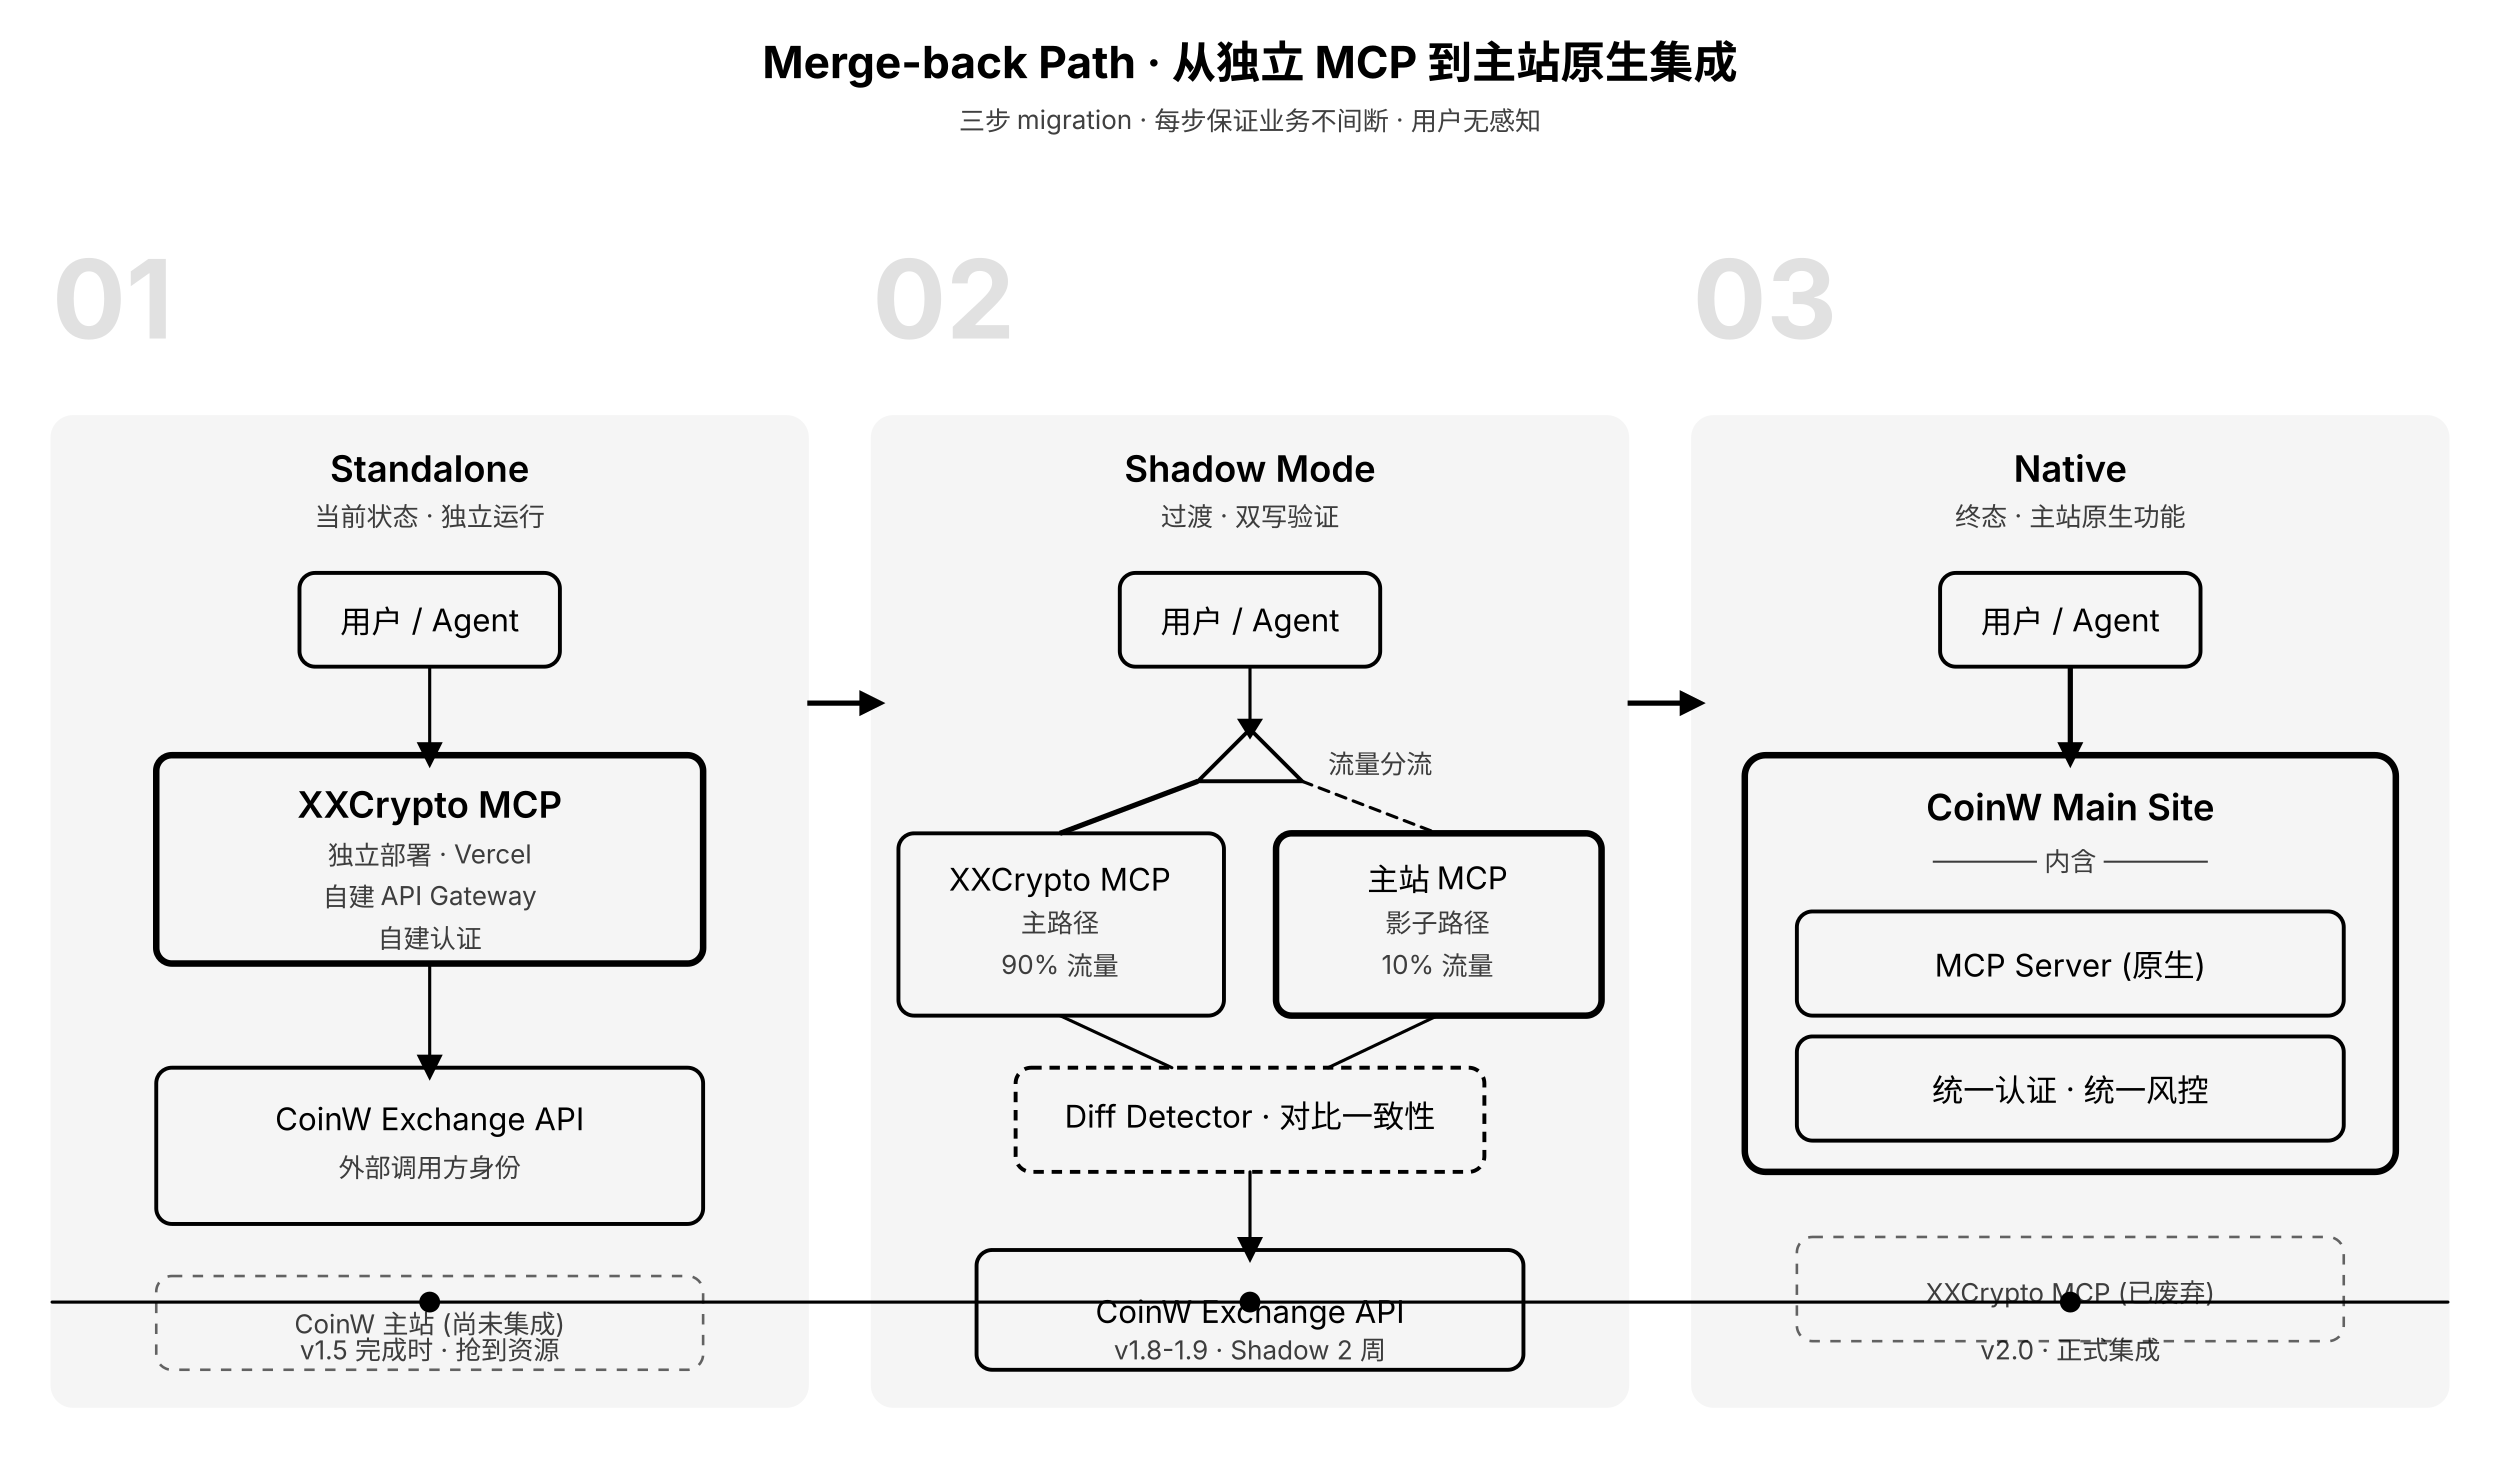
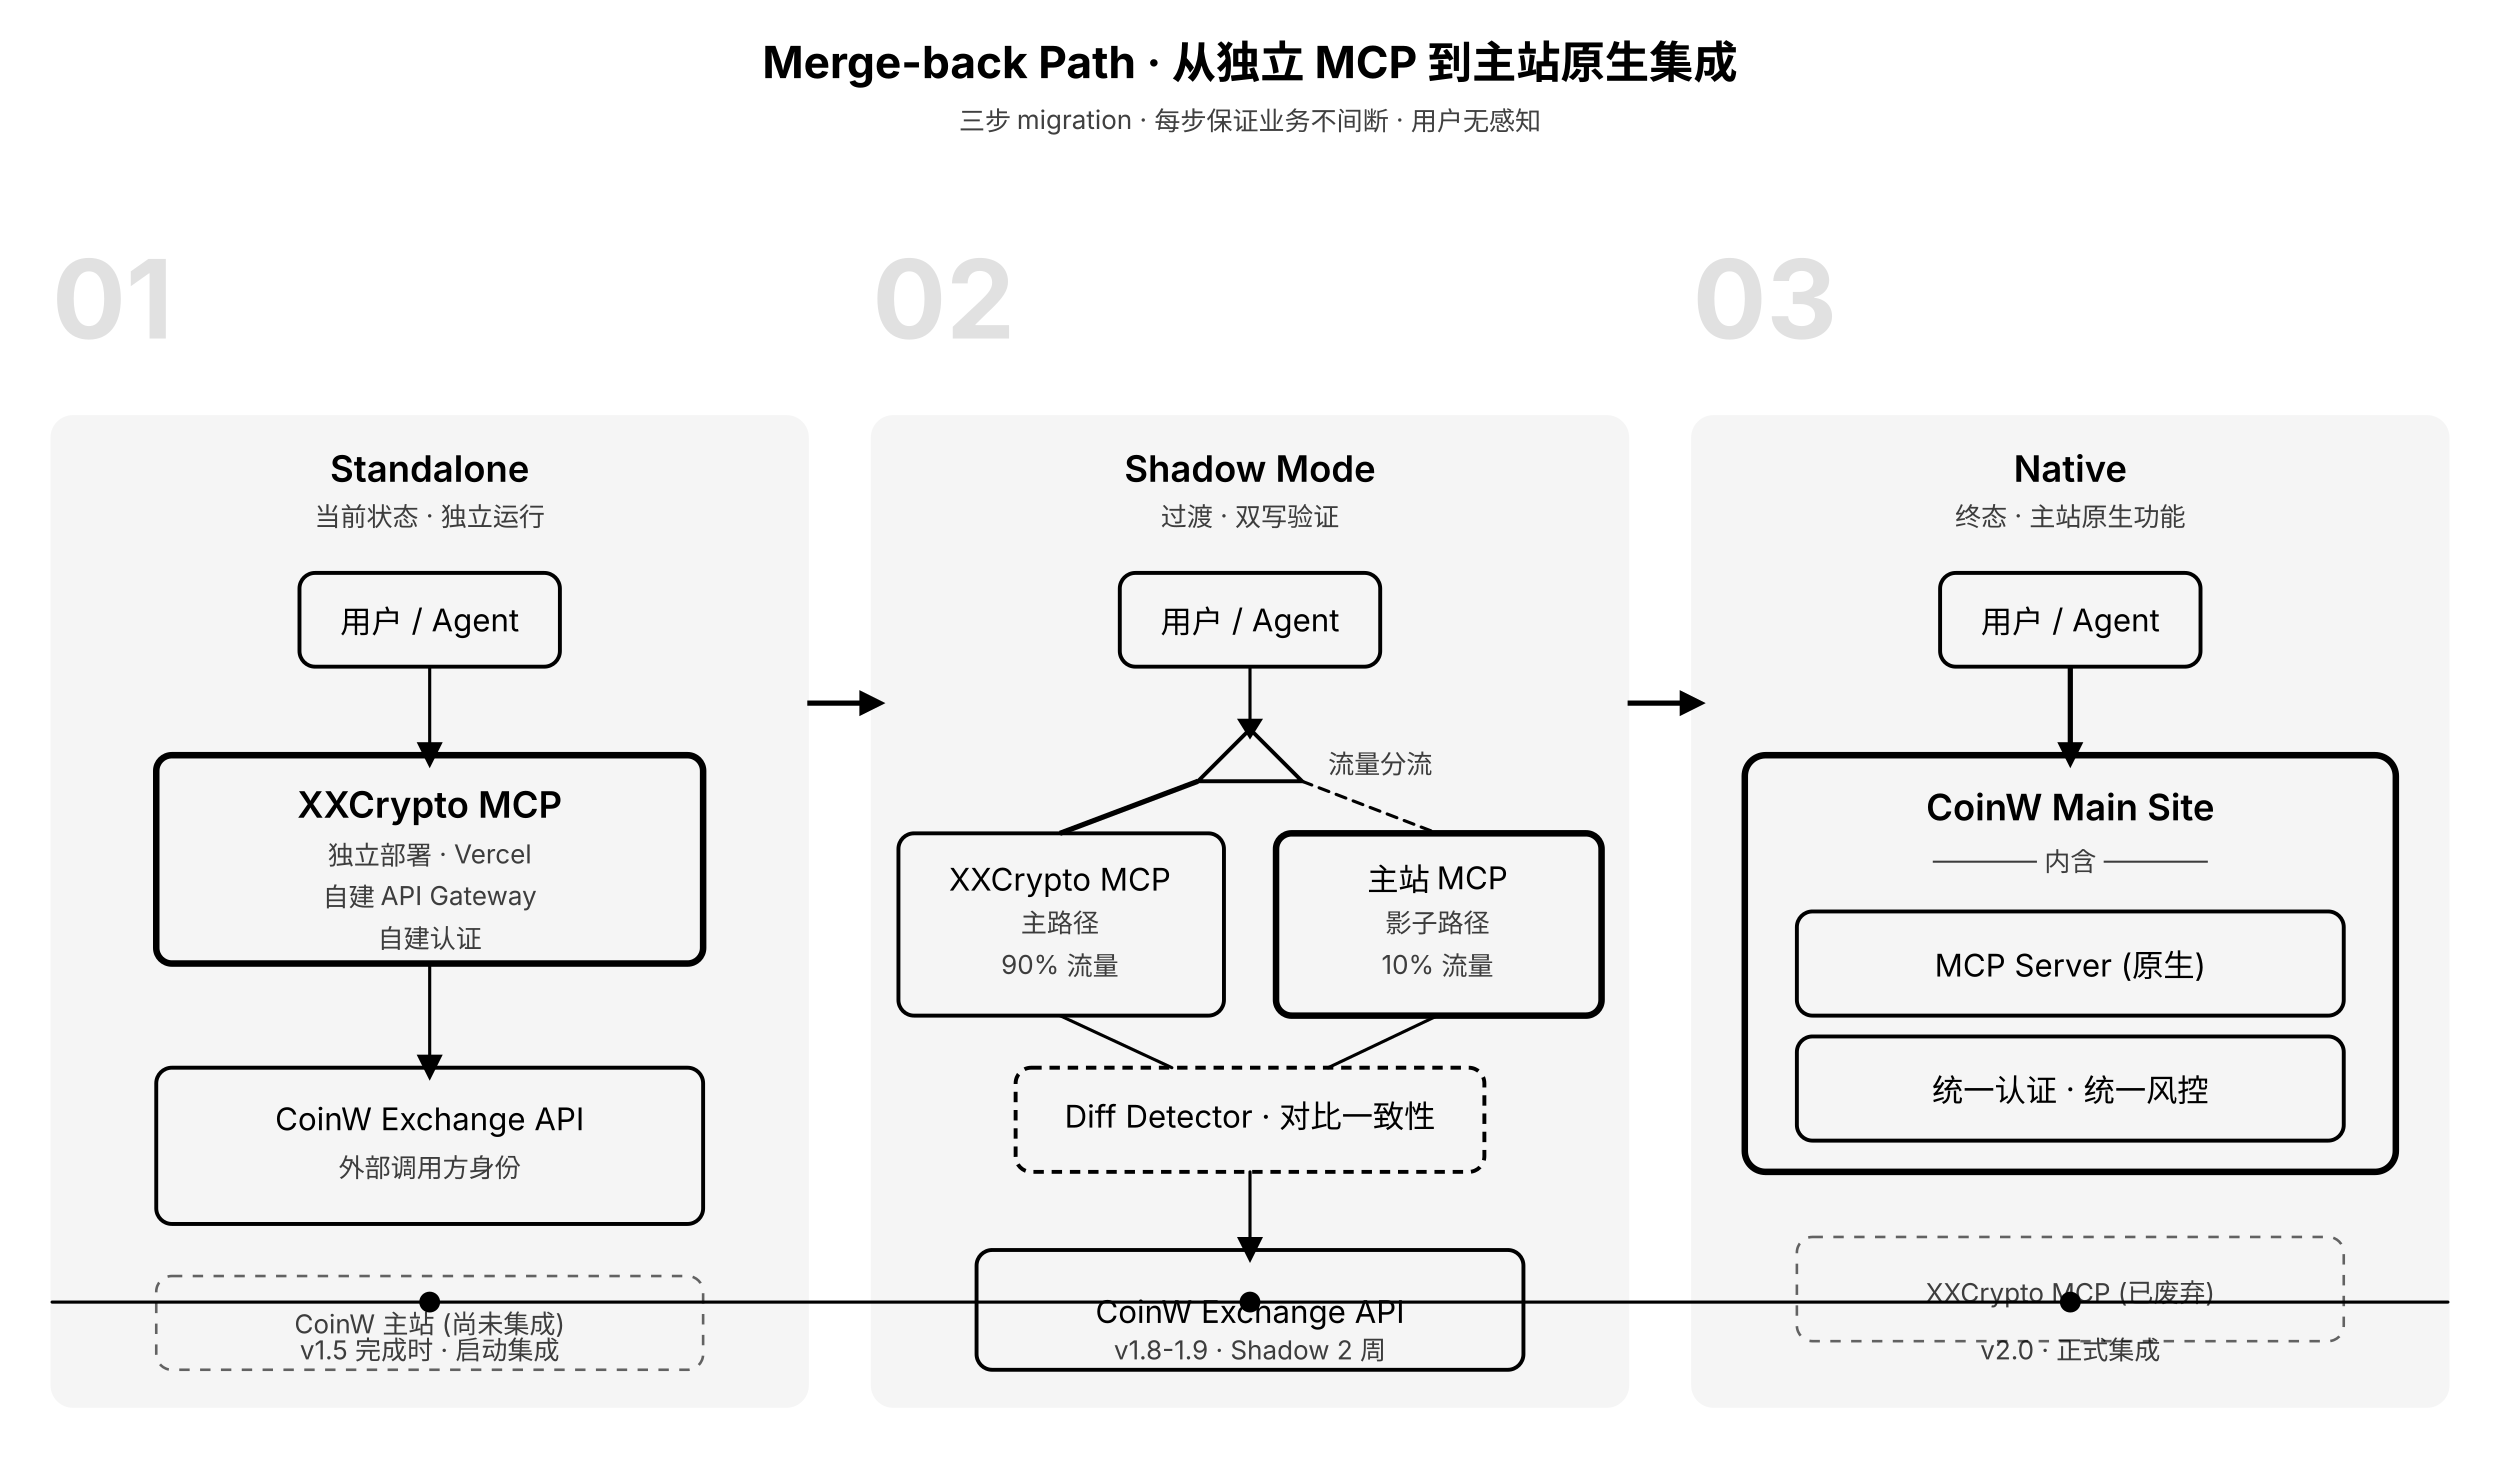
<svg xmlns="http://www.w3.org/2000/svg" viewBox="0 0 960 560" font-family="system-ui, -apple-system, sans-serif">
  <style>
    .box { fill: none; stroke: currentColor; stroke-width: 1.5; }
    .box-accent { fill: none; stroke: currentColor; stroke-width: 2.5; }
    .box-ghost { fill: none; stroke: currentColor; stroke-width: 1; stroke-dasharray: 4 4; opacity: 0.6; }
    .container { fill: currentColor; opacity: 0.04; stroke: currentColor; stroke-width: 1.2; }
    .line { fill: none; stroke: currentColor; stroke-width: 1.2; stroke-linecap: round; }
    .line-hot { fill: none; stroke: currentColor; stroke-width: 2; }
    .dash { stroke-dasharray: 4 3; }
    .arrow { fill: currentColor; }
    .label-xl { fill: currentColor; font-size: 17px; font-weight: 700; }
    .label-lg { fill: currentColor; font-size: 14px; font-weight: 600; }
    .label { fill: currentColor; font-size: 12px; }
    .label-sm { fill: currentColor; font-size: 10px; opacity: 0.75; }
    .step-num { fill: currentColor; font-size: 42px; font-weight: 700; opacity: 0.12; }
  </style>
  <text x="480" y="30" text-anchor="middle" class="label-xl">Merge-back Path · 从独立 MCP 到主站原生集成</text>
  <text x="480" y="50" text-anchor="middle" class="label-sm">三步 migration · 每步保证业务不间断 · 用户无感知</text>
  <g transform="translate(20,80)">
    <text x="0" y="50" class="step-num">01</text>
    <rect class="container" x="0" y="80" width="290" height="380" rx="8" />
    <text x="145" y="105" text-anchor="middle" class="label-lg">Standalone</text>
    <text x="145" y="122" text-anchor="middle" class="label-sm">当前状态 · 独立运行</text>
    <rect class="box" x="95" y="140" width="100" height="36" rx="6" />
    <text x="145" y="163" text-anchor="middle" class="label">用户 / Agent</text>
    <rect class="box-accent" x="40" y="210" width="210" height="80" rx="6" />
    <text x="145" y="234" text-anchor="middle" class="label-lg">XXCrypto MCP</text>
    <text x="145" y="252" text-anchor="middle" class="label-sm">独立部署 · Vercel</text>
    <text x="145" y="268" text-anchor="middle" class="label-sm">自建 API Gateway</text>
    <text x="145" y="284" text-anchor="middle" class="label-sm">自建认证</text>
    <rect class="box" x="40" y="330" width="210" height="60" rx="6" />
    <text x="145" y="354" text-anchor="middle" class="label">CoinW Exchange API</text>
    <text x="145" y="372" text-anchor="middle" class="label-sm">外部调用方身份</text>
    <rect class="box-ghost" x="40" y="410" width="210" height="36" rx="6" />
    <text x="145" y="432" text-anchor="middle" class="label-sm">CoinW 主站 (尚未集成)</text>
    <line class="line" x1="145" y1="176" x2="145" y2="210" />
    <polygon class="arrow" points="140,205 145,215 150,205" />
    <line class="line" x1="145" y1="290" x2="145" y2="330" />
    <polygon class="arrow" points="140,325 145,335 150,325" />
  </g>
  <g transform="translate(335,80)">
    <text x="0" y="50" class="step-num">02</text>
    <rect class="container" x="0" y="80" width="290" height="380" rx="8" />
    <text x="145" y="105" text-anchor="middle" class="label-lg">Shadow Mode</text>
    <text x="145" y="122" text-anchor="middle" class="label-sm">过渡 · 双写验证</text>
    <rect class="box" x="95" y="140" width="100" height="36" rx="6" />
    <text x="145" y="163" text-anchor="middle" class="label">用户 / Agent</text>
    <polygon class="box" points="145,200 125,220 165,220" />
    <text x="175" y="217" class="label-sm">流量分流</text>
    <rect class="box" x="10" y="240" width="125" height="70" rx="6" />
    <text x="72" y="262" text-anchor="middle" class="label">XXCrypto MCP</text>
    <text x="72" y="278" text-anchor="middle" class="label-sm">主路径</text>
    <text x="72" y="294" text-anchor="middle" class="label-sm">90% 流量</text>
    <rect class="box-accent" x="155" y="240" width="125" height="70" rx="6" />
    <text x="217" y="262" text-anchor="middle" class="label">主站 MCP</text>
    <text x="217" y="278" text-anchor="middle" class="label-sm">影子路径</text>
    <text x="217" y="294" text-anchor="middle" class="label-sm">10% 流量</text>
    <rect class="box dash" x="55" y="330" width="180" height="40" rx="6" />
    <text x="145" y="353" text-anchor="middle" class="label">Diff Detector · 对比一致性</text>
    <rect class="box" x="40" y="400" width="210" height="46" rx="6" />
    <text x="145" y="428" text-anchor="middle" class="label">CoinW Exchange API</text>
    <line class="line" x1="145" y1="176" x2="145" y2="200" />
    <polygon class="arrow" points="140,196 145,204 150,196" />
    <line class="line-hot" x1="125" y1="220" x2="72" y2="240" />
    <line class="line dash" x1="165" y1="220" x2="217" y2="240" />
    <line class="line" x1="72" y1="310" x2="115" y2="330" />
    <line class="line" x1="217" y1="310" x2="175" y2="330" />
    <line class="line" x1="145" y1="370" x2="145" y2="400" />
    <polygon class="arrow" points="140,395 145,405 150,395" />
  </g>
  <g transform="translate(650,80)">
    <text x="0" y="50" class="step-num">03</text>
    <rect class="container" x="0" y="80" width="290" height="380" rx="8" />
    <text x="145" y="105" text-anchor="middle" class="label-lg">Native</text>
    <text x="145" y="122" text-anchor="middle" class="label-sm">终态 · 主站原生功能</text>
    <rect class="box" x="95" y="140" width="100" height="36" rx="6" />
    <text x="145" y="163" text-anchor="middle" class="label">用户 / Agent</text>
    <rect class="box-accent" x="20" y="210" width="250" height="160" rx="8" />
    <text x="145" y="235" text-anchor="middle" class="label-lg">CoinW Main Site</text>
    <text x="145" y="254" text-anchor="middle" class="label-sm">———— 内含 ————</text>
    <rect class="box" x="40" y="270" width="210" height="40" rx="6" />
    <text x="145" y="295" text-anchor="middle" class="label">MCP Server (原生)</text>
    <rect class="box" x="40" y="318" width="210" height="40" rx="6" />
    <text x="145" y="343" text-anchor="middle" class="label">统一认证 · 统一风控</text>
    <rect class="box-ghost" x="40" y="395" width="210" height="40" rx="6" />
    <text x="145" y="420" text-anchor="middle" class="label-sm">XXCrypto MCP (已废弃)</text>
    <line class="line-hot" x1="145" y1="176" x2="145" y2="210" />
    <polygon class="arrow" points="140,205 145,215 150,205" />
  </g>
  <g transform="translate(0,0)">
    <line class="line-hot" x1="310" y1="270" x2="335" y2="270" />
    <polygon class="arrow" points="330,265 340,270 330,275" />
    <line class="line-hot" x1="625" y1="270" x2="650" y2="270" />
    <polygon class="arrow" points="645,265 655,270 645,275" />
  </g>
  <g transform="translate(20,490)">
    <line class="line" x1="0" y1="10" x2="920" y2="10" />
    <circle cx="145" cy="10" r="4" fill="currentColor" />
    <circle cx="460" cy="10" r="4" fill="currentColor" />
    <circle cx="775" cy="10" r="4" fill="currentColor" />
-     <text x="145" y="32" text-anchor="middle" class="label-sm">v1.5 完成时 · 抢到资源</text>
+     <text x="145" y="32" text-anchor="middle" class="label-sm">v1.5 完成时 · 启动集成</text>
    <text x="460" y="32" text-anchor="middle" class="label-sm">v1.8-1.9 · Shadow 2 周</text>
    <text x="775" y="32" text-anchor="middle" class="label-sm">v2.0 · 正式集成</text>
  </g>
</svg>
